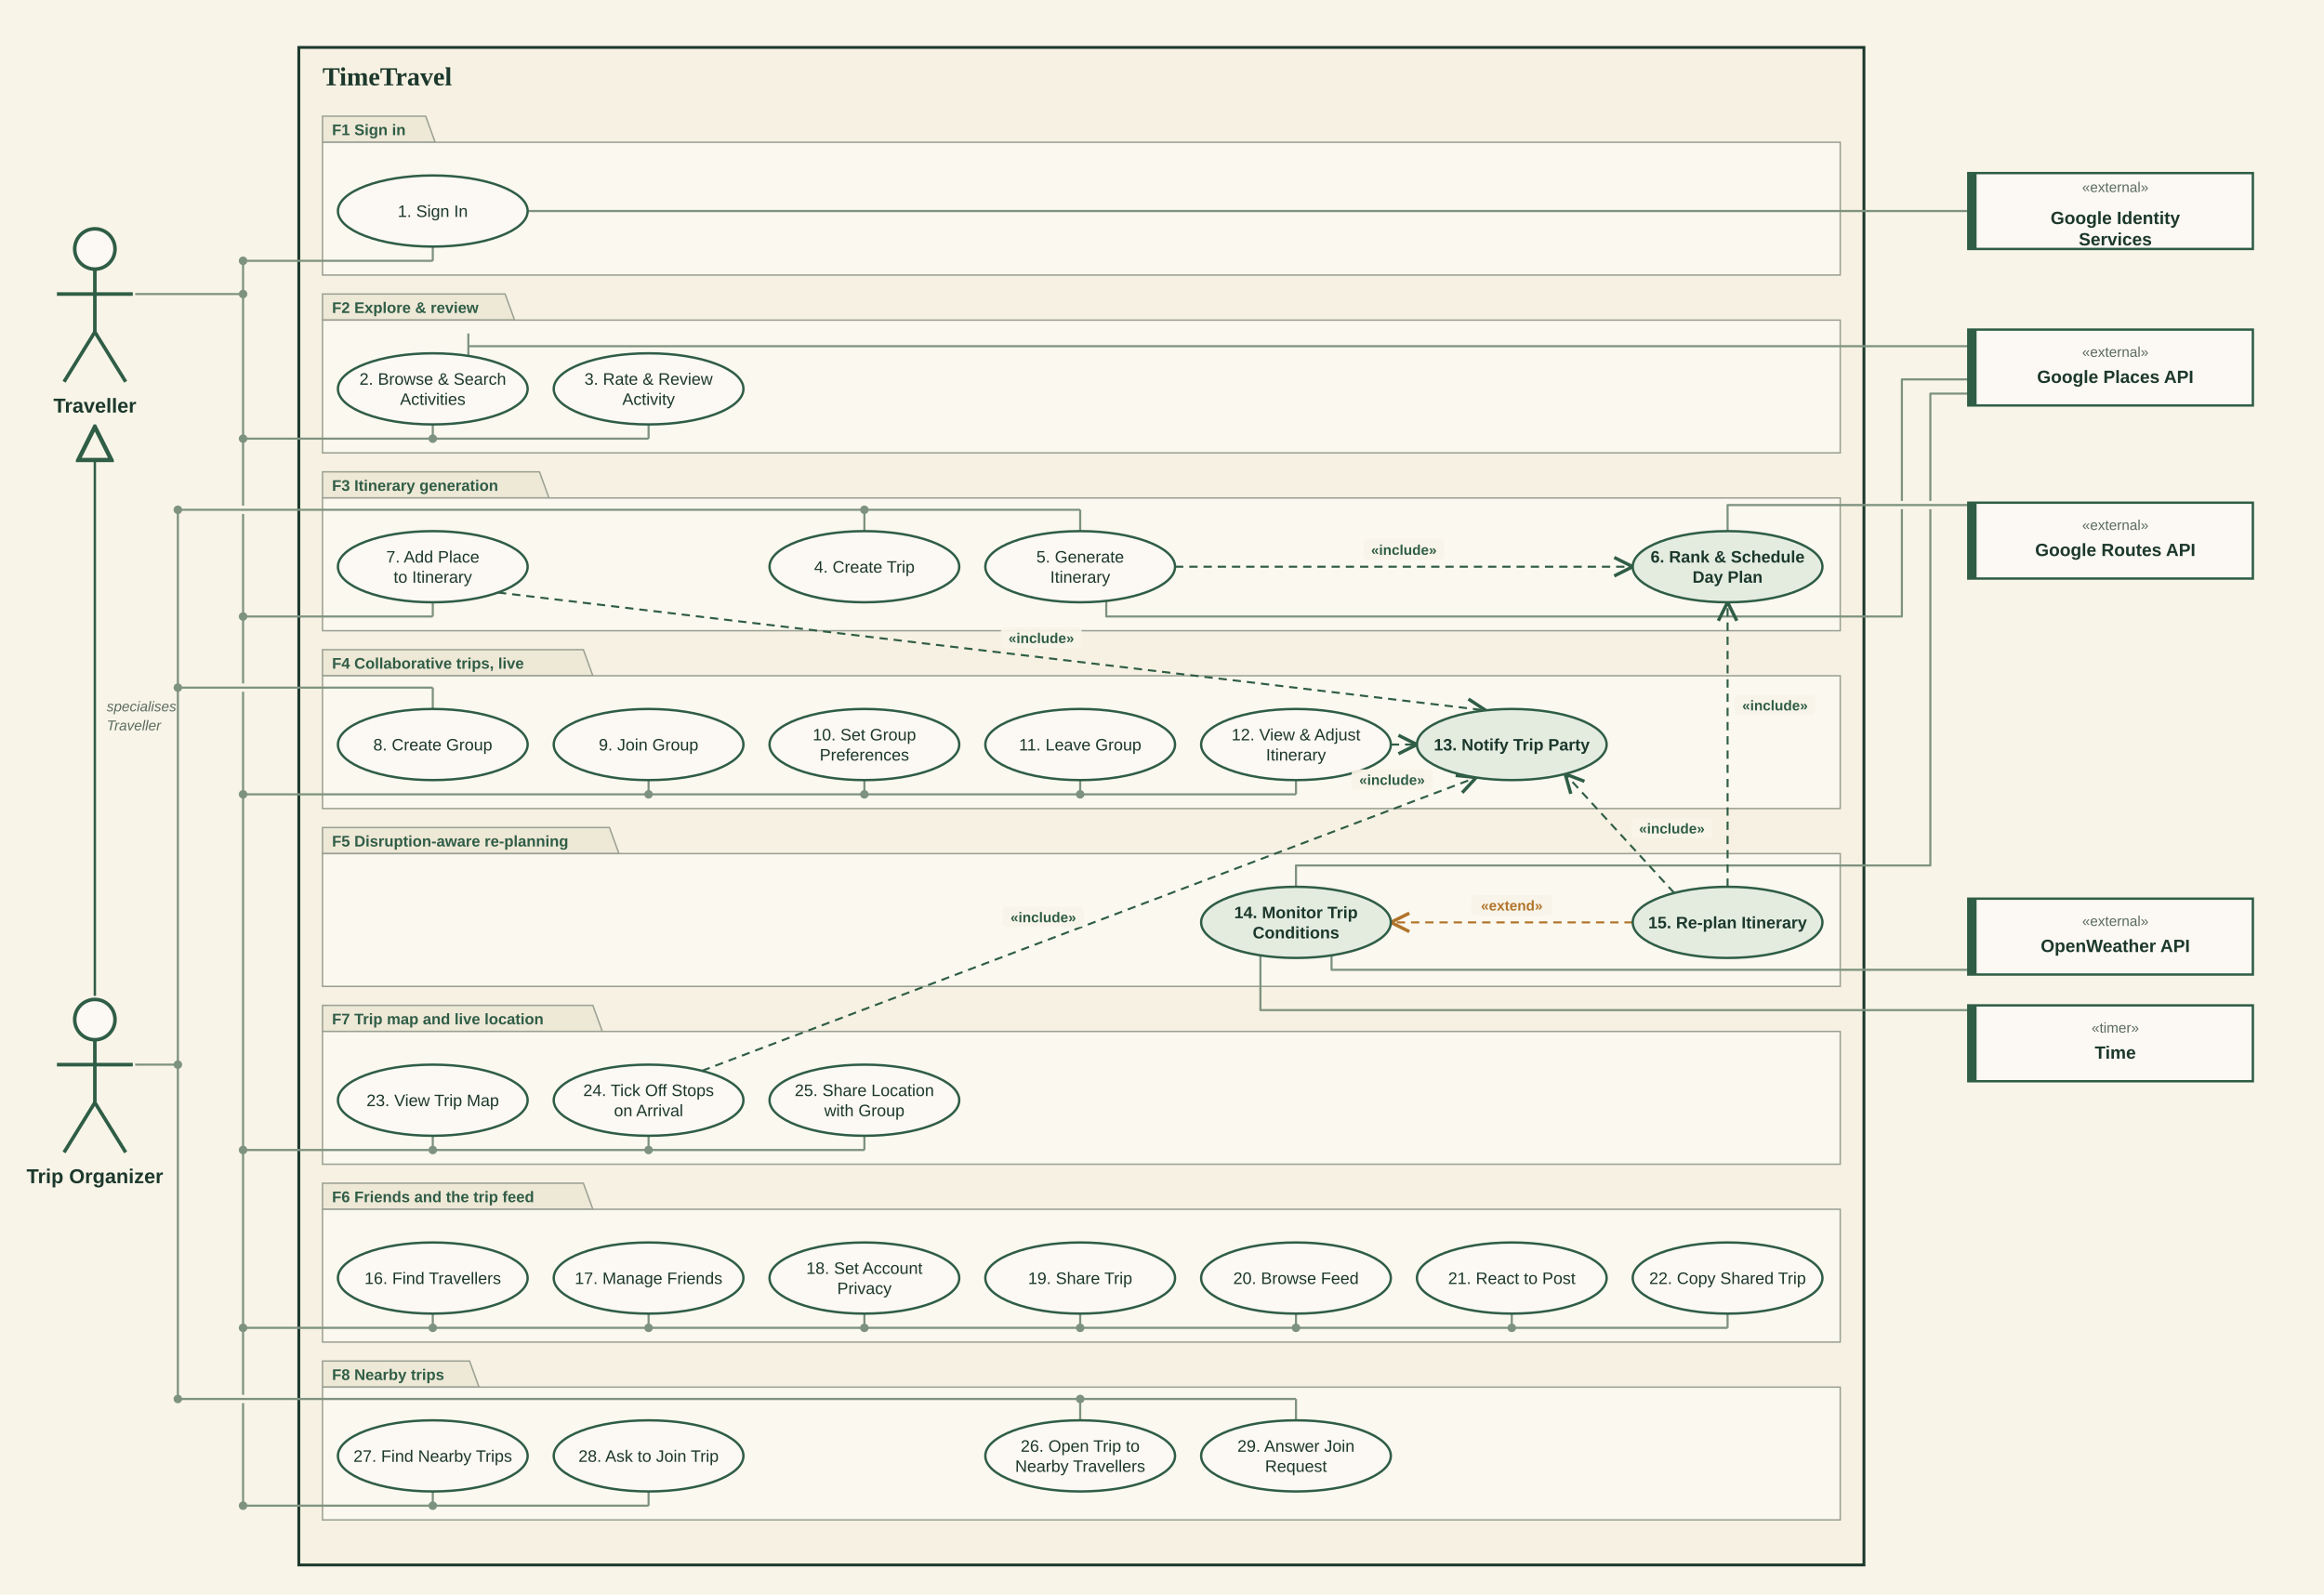
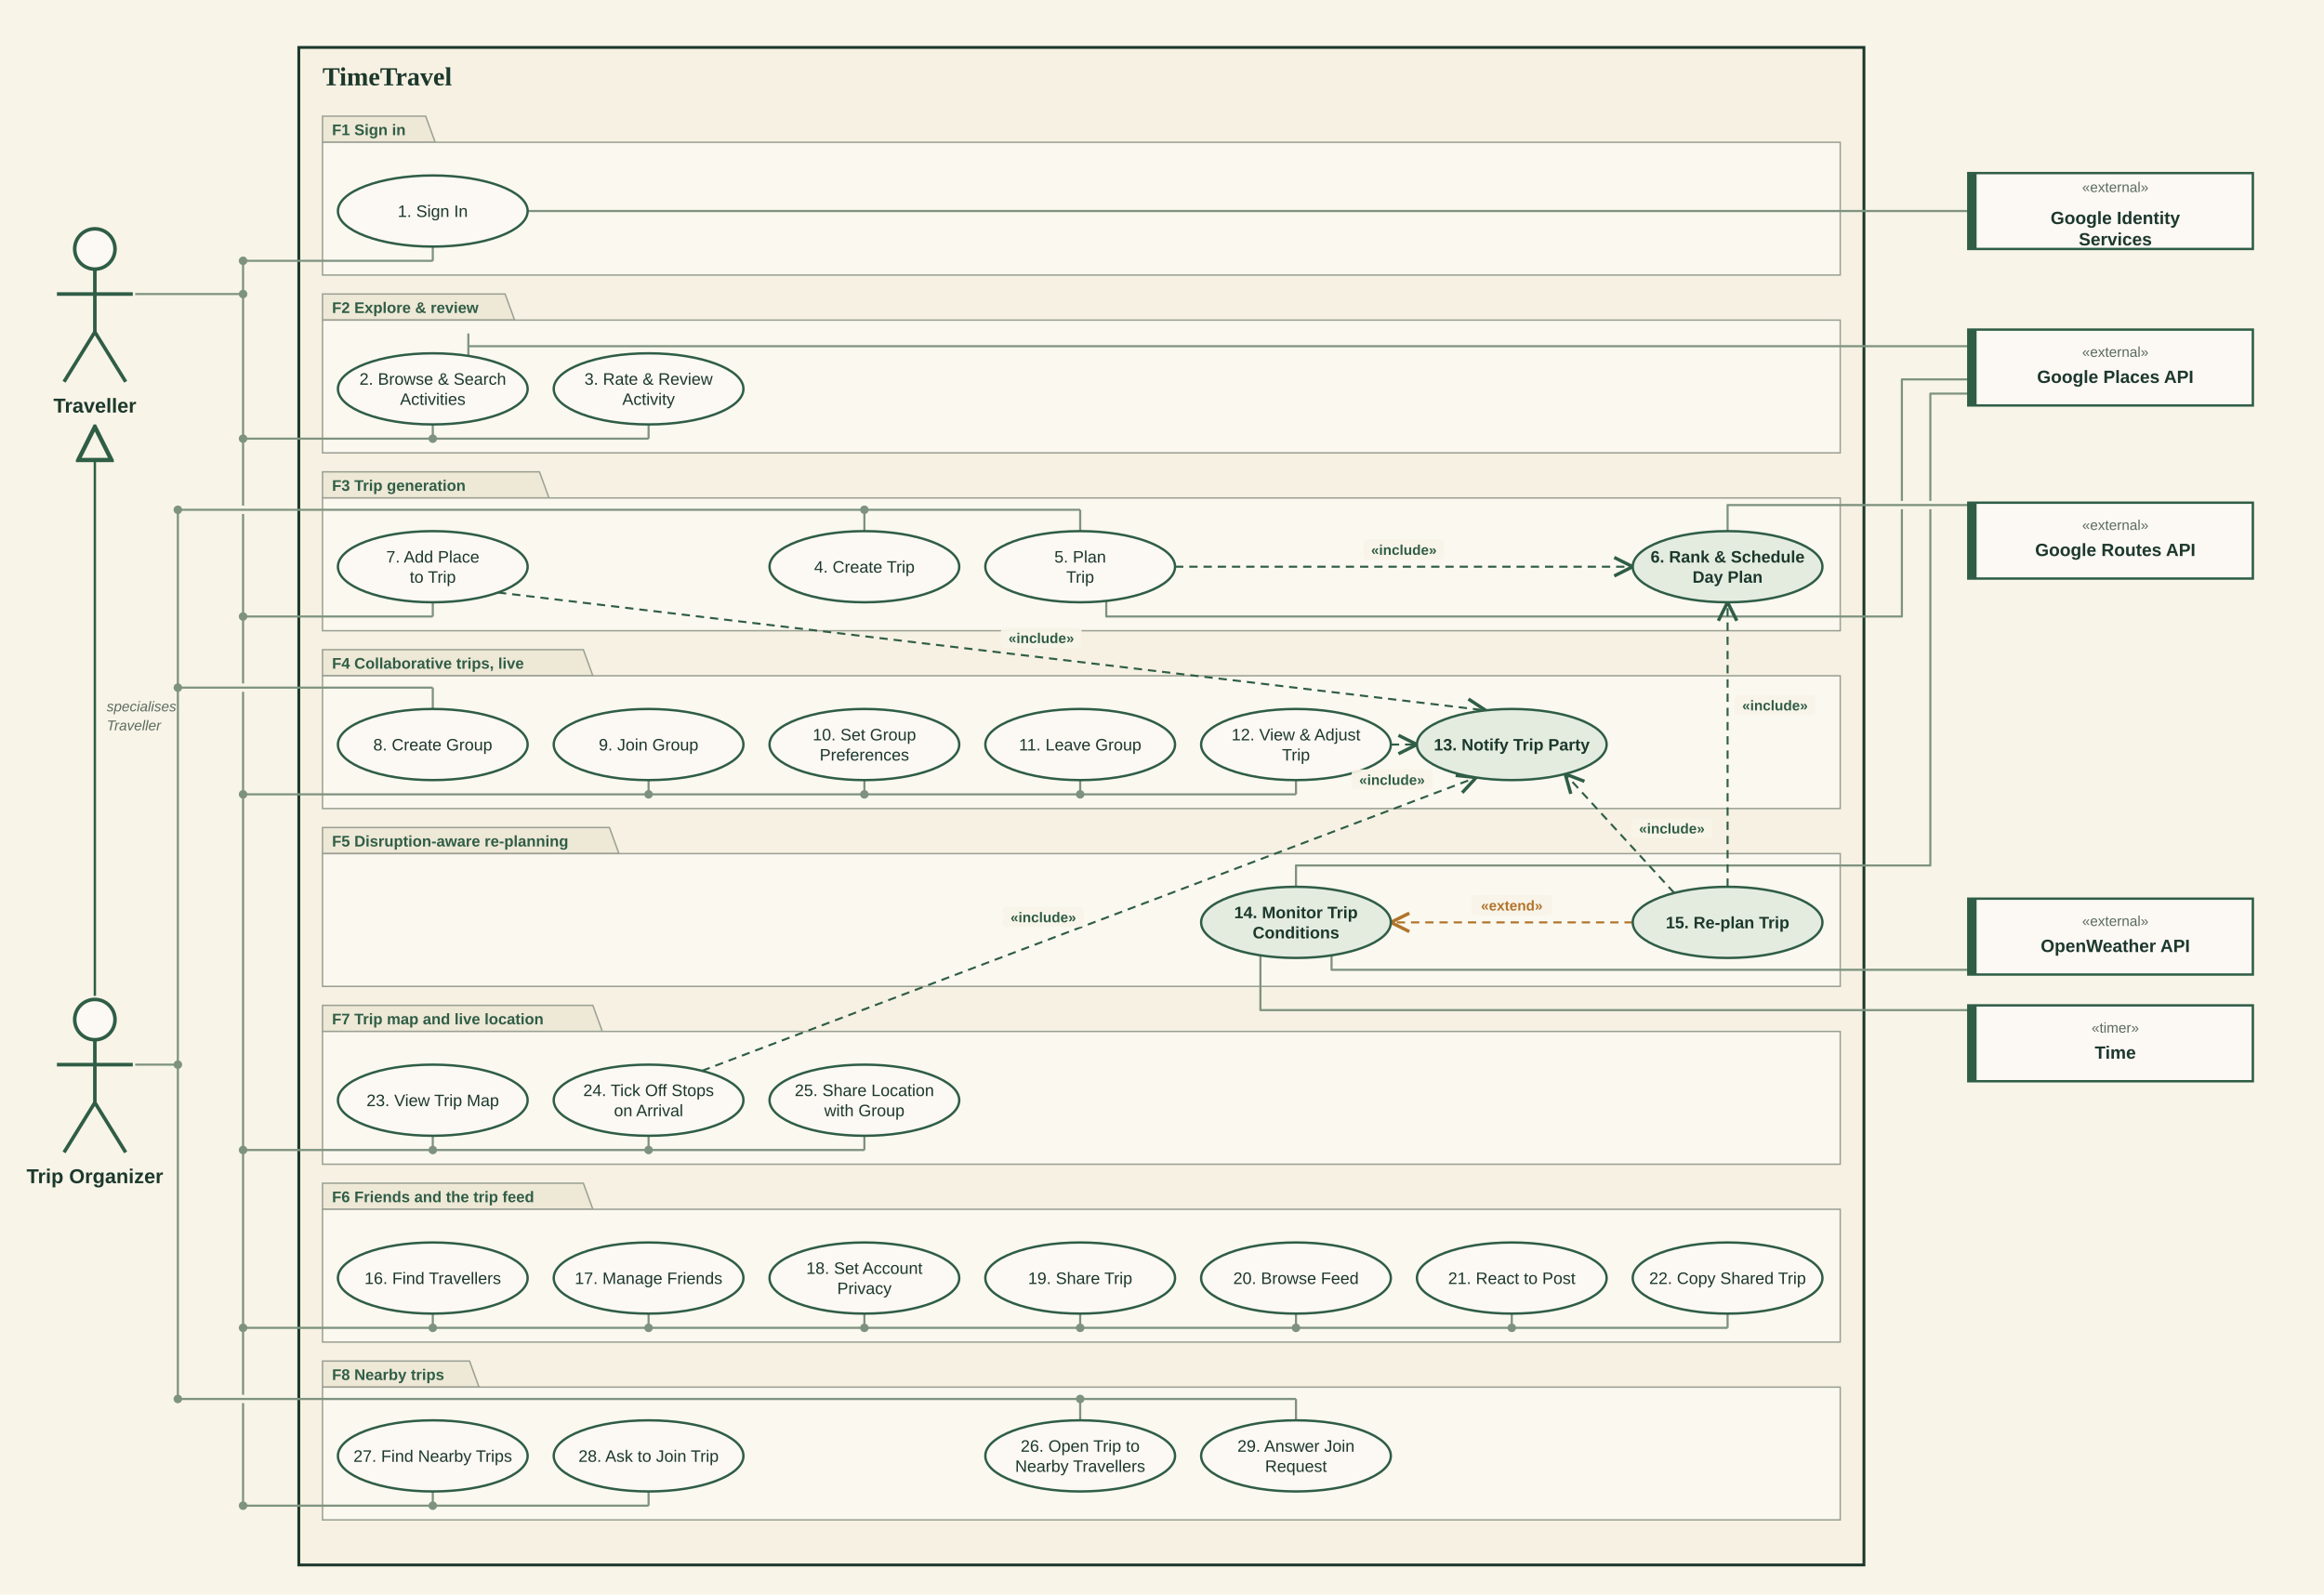
<svg xmlns="http://www.w3.org/2000/svg" width="1960" height="1345" viewBox="0 0 1960 1345">
  <defs>
    <marker id="open-include" viewBox="0 0 12 12" refX="11" refY="6" markerWidth="11" markerHeight="11" orient="auto-start-reverse">
      <path d="M 1 1 L 11 6 L 1 11" fill="none" stroke="#2F5D46" stroke-width="1.8" />
    </marker>
    <marker id="open-extend" viewBox="0 0 12 12" refX="11" refY="6" markerWidth="11" markerHeight="11" orient="auto-start-reverse">
      <path d="M 1 1 L 11 6 L 1 11" fill="none" stroke="#B0742A" stroke-width="1.8" />
    </marker>
    <marker id="general" viewBox="0 0 16 16" refX="15" refY="8" markerWidth="16" markerHeight="16" orient="auto">
      <path d="M 1 1 L 15 8 L 1 15 Z" fill="#F8F4E8" stroke="#2F5D46" stroke-width="1.8" />
    </marker>
  </defs>
  <rect width="1960" height="1345" fill="#F8F4E8" />
  <rect x="252" y="40" width="1320" height="1280" fill="#F6F1E2" stroke="#1C382C" stroke-width="2.4" />
  <text x="272.0" y="72.0" font-family="Georgia, 'Times New Roman', serif" font-size="22" font-weight="bold" font-style="normal" fill="#1C382C" text-anchor="start">TimeTravel</text>
  <path d="M 272 120 L 272 98 L 359 98 L 367 120 Z" fill="#EEE8D6" stroke="#9AA093" stroke-width="1.2" />
  <rect x="272" y="120" width="1280" height="112" fill="#FBF8EF" stroke="#9AA093" stroke-width="1.2" />
  <text x="280.0" y="114.0" font-family="'Segoe UI', 'Helvetica Neue', Arial, sans-serif" font-size="13" font-weight="600" font-style="normal" fill="#2F5D46" text-anchor="start">F1 Sign in</text>
  <path d="M 272 270 L 272 248 L 426 248 L 434 270 Z" fill="#EEE8D6" stroke="#9AA093" stroke-width="1.2" />
  <rect x="272" y="270" width="1280" height="112" fill="#FBF8EF" stroke="#9AA093" stroke-width="1.2" />
  <text x="280.0" y="264.0" font-family="'Segoe UI', 'Helvetica Neue', Arial, sans-serif" font-size="13" font-weight="600" font-style="normal" fill="#2F5D46" text-anchor="start">F2 Explore &amp; review</text>
  <path d="M 272 420 L 272 398 L 455 398 L 463 420 Z" fill="#EEE8D6" stroke="#9AA093" stroke-width="1.2" />
  <rect x="272" y="420" width="1280" height="112" fill="#FBF8EF" stroke="#9AA093" stroke-width="1.2" />
-   <text x="280.0" y="414.0" font-family="'Segoe UI', 'Helvetica Neue', Arial, sans-serif" font-size="13" font-weight="600" font-style="normal" fill="#2F5D46" text-anchor="start">F3 Itinerary generation</text>
+   <text x="280.0" y="414.0" font-family="'Segoe UI', 'Helvetica Neue', Arial, sans-serif" font-size="13" font-weight="600" font-style="normal" fill="#2F5D46" text-anchor="start">F3 Trip generation</text>
  <path d="M 272 570 L 272 548 L 492 548 L 500 570 Z" fill="#EEE8D6" stroke="#9AA093" stroke-width="1.2" />
  <rect x="272" y="570" width="1280" height="112" fill="#FBF8EF" stroke="#9AA093" stroke-width="1.2" />
  <text x="280.0" y="564.0" font-family="'Segoe UI', 'Helvetica Neue', Arial, sans-serif" font-size="13" font-weight="600" font-style="normal" fill="#2F5D46" text-anchor="start">F4 Collaborative trips, live</text>
  <path d="M 272 720 L 272 698 L 514 698 L 522 720 Z" fill="#EEE8D6" stroke="#9AA093" stroke-width="1.2" />
  <rect x="272" y="720" width="1280" height="112" fill="#FBF8EF" stroke="#9AA093" stroke-width="1.2" />
  <text x="280.0" y="714.0" font-family="'Segoe UI', 'Helvetica Neue', Arial, sans-serif" font-size="13" font-weight="600" font-style="normal" fill="#2F5D46" text-anchor="start">F5 Disruption-aware re-planning</text>
  <path d="M 272 870 L 272 848 L 500 848 L 508 870 Z" fill="#EEE8D6" stroke="#9AA093" stroke-width="1.2" />
  <rect x="272" y="870" width="1280" height="112" fill="#FBF8EF" stroke="#9AA093" stroke-width="1.2" />
  <text x="280.0" y="864.0" font-family="'Segoe UI', 'Helvetica Neue', Arial, sans-serif" font-size="13" font-weight="600" font-style="normal" fill="#2F5D46" text-anchor="start">F7 Trip map and live location</text>
  <path d="M 272 1020 L 272 998 L 492 998 L 500 1020 Z" fill="#EEE8D6" stroke="#9AA093" stroke-width="1.2" />
  <rect x="272" y="1020" width="1280" height="112" fill="#FBF8EF" stroke="#9AA093" stroke-width="1.2" />
  <text x="280.0" y="1014.0" font-family="'Segoe UI', 'Helvetica Neue', Arial, sans-serif" font-size="13" font-weight="600" font-style="normal" fill="#2F5D46" text-anchor="start">F6 Friends and the trip feed</text>
  <path d="M 272 1170 L 272 1148 L 396 1148 L 404 1170 Z" fill="#EEE8D6" stroke="#9AA093" stroke-width="1.2" />
  <rect x="272" y="1170" width="1280" height="112" fill="#FBF8EF" stroke="#9AA093" stroke-width="1.2" />
  <text x="280.0" y="1164.0" font-family="'Segoe UI', 'Helvetica Neue', Arial, sans-serif" font-size="13" font-weight="600" font-style="normal" fill="#2F5D46" text-anchor="start">F8 Nearby trips</text>
  <path d="M 205.0 220.0 L 205.0 1270.0" fill="none" stroke="#7E937F" stroke-width="1.8" stroke-linejoin="round" />
  <path d="M 205.0 220.0 L 365.0 220.0" fill="none" stroke="#7E937F" stroke-width="1.8" stroke-linejoin="round" />
  <circle cx="205.0" cy="220.0" r="3.6" fill="#7E937F" />
  <path d="M 365.0 220.0 L 365.0 208.0" fill="none" stroke="#7E937F" stroke-width="1.8" stroke-linejoin="round" />
  <path d="M 205.0 370.0 L 547.0 370.0" fill="none" stroke="#7E937F" stroke-width="1.8" stroke-linejoin="round" />
  <circle cx="205.0" cy="370.0" r="3.6" fill="#7E937F" />
  <path d="M 365.0 370.0 L 365.0 358.0" fill="none" stroke="#7E937F" stroke-width="1.8" stroke-linejoin="round" />
  <circle cx="365.0" cy="370.0" r="3.6" fill="#7E937F" />
  <path d="M 547.0 370.0 L 547.0 358.0" fill="none" stroke="#7E937F" stroke-width="1.8" stroke-linejoin="round" />
  <path d="M 205.0 520.0 L 365.0 520.0" fill="none" stroke="#7E937F" stroke-width="1.8" stroke-linejoin="round" />
  <circle cx="205.0" cy="520.0" r="3.6" fill="#7E937F" />
  <path d="M 365.0 520.0 L 365.0 508.0" fill="none" stroke="#7E937F" stroke-width="1.8" stroke-linejoin="round" />
  <path d="M 205.0 670.0 L 1093.0 670.0" fill="none" stroke="#7E937F" stroke-width="1.8" stroke-linejoin="round" />
  <circle cx="205.0" cy="670.0" r="3.6" fill="#7E937F" />
  <path d="M 547.0 670.0 L 547.0 658.0" fill="none" stroke="#7E937F" stroke-width="1.8" stroke-linejoin="round" />
  <circle cx="547.0" cy="670.0" r="3.6" fill="#7E937F" />
  <path d="M 729.0 670.0 L 729.0 658.0" fill="none" stroke="#7E937F" stroke-width="1.8" stroke-linejoin="round" />
  <circle cx="729.0" cy="670.0" r="3.6" fill="#7E937F" />
  <path d="M 911.0 670.0 L 911.0 658.0" fill="none" stroke="#7E937F" stroke-width="1.8" stroke-linejoin="round" />
  <circle cx="911.0" cy="670.0" r="3.6" fill="#7E937F" />
  <path d="M 1093.0 670.0 L 1093.0 658.0" fill="none" stroke="#7E937F" stroke-width="1.8" stroke-linejoin="round" />
  <path d="M 205.0 970.0 L 729.0 970.0" fill="none" stroke="#7E937F" stroke-width="1.8" stroke-linejoin="round" />
  <circle cx="205.0" cy="970.0" r="3.6" fill="#7E937F" />
  <path d="M 365.0 970.0 L 365.0 958.0" fill="none" stroke="#7E937F" stroke-width="1.8" stroke-linejoin="round" />
  <circle cx="365.0" cy="970.0" r="3.6" fill="#7E937F" />
  <path d="M 547.0 970.0 L 547.0 958.0" fill="none" stroke="#7E937F" stroke-width="1.8" stroke-linejoin="round" />
  <circle cx="547.0" cy="970.0" r="3.6" fill="#7E937F" />
  <path d="M 729.0 970.0 L 729.0 958.0" fill="none" stroke="#7E937F" stroke-width="1.8" stroke-linejoin="round" />
  <path d="M 205.0 1120.0 L 1457.0 1120.0" fill="none" stroke="#7E937F" stroke-width="1.8" stroke-linejoin="round" />
  <circle cx="205.0" cy="1120.0" r="3.6" fill="#7E937F" />
  <path d="M 365.0 1120.0 L 365.0 1108.0" fill="none" stroke="#7E937F" stroke-width="1.8" stroke-linejoin="round" />
  <circle cx="365.0" cy="1120.0" r="3.6" fill="#7E937F" />
  <path d="M 547.0 1120.0 L 547.0 1108.0" fill="none" stroke="#7E937F" stroke-width="1.8" stroke-linejoin="round" />
  <circle cx="547.0" cy="1120.0" r="3.6" fill="#7E937F" />
  <path d="M 729.0 1120.0 L 729.0 1108.0" fill="none" stroke="#7E937F" stroke-width="1.8" stroke-linejoin="round" />
  <circle cx="729.0" cy="1120.0" r="3.6" fill="#7E937F" />
  <path d="M 911.0 1120.0 L 911.0 1108.0" fill="none" stroke="#7E937F" stroke-width="1.8" stroke-linejoin="round" />
  <circle cx="911.0" cy="1120.0" r="3.6" fill="#7E937F" />
  <path d="M 1093.0 1120.0 L 1093.0 1108.0" fill="none" stroke="#7E937F" stroke-width="1.8" stroke-linejoin="round" />
  <circle cx="1093.0" cy="1120.0" r="3.6" fill="#7E937F" />
  <path d="M 1275.0 1120.0 L 1275.0 1108.0" fill="none" stroke="#7E937F" stroke-width="1.8" stroke-linejoin="round" />
  <circle cx="1275.0" cy="1120.0" r="3.6" fill="#7E937F" />
  <path d="M 1457.0 1120.0 L 1457.0 1108.0" fill="none" stroke="#7E937F" stroke-width="1.8" stroke-linejoin="round" />
  <path d="M 205.0 1270.0 L 547.0 1270.0" fill="none" stroke="#7E937F" stroke-width="1.8" stroke-linejoin="round" />
  <circle cx="205.0" cy="1270.0" r="3.6" fill="#7E937F" />
  <path d="M 365.0 1270.0 L 365.0 1258.0" fill="none" stroke="#7E937F" stroke-width="1.8" stroke-linejoin="round" />
  <circle cx="365.0" cy="1270.0" r="3.6" fill="#7E937F" />
  <path d="M 547.0 1270.0 L 547.0 1258.0" fill="none" stroke="#7E937F" stroke-width="1.8" stroke-linejoin="round" />
  <path d="M 150.0 430.0 L 150.0 1180.0" fill="none" stroke="#7E937F" stroke-width="1.8" stroke-linejoin="round" />
  <line x1="198" y1="430" x2="212" y2="430" stroke="#F8F4E8" stroke-width="7" />
  <path d="M 150.0 430.0 L 911.0 430.0" fill="none" stroke="#7E937F" stroke-width="1.8" stroke-linejoin="round" />
  <circle cx="150.0" cy="430.0" r="3.6" fill="#7E937F" />
  <path d="M 729.0 430.0 L 729.0 448.0" fill="none" stroke="#7E937F" stroke-width="1.8" stroke-linejoin="round" />
  <circle cx="729.0" cy="430.0" r="3.6" fill="#7E937F" />
  <path d="M 911.0 430.0 L 911.0 448.0" fill="none" stroke="#7E937F" stroke-width="1.8" stroke-linejoin="round" />
  <line x1="198" y1="580" x2="212" y2="580" stroke="#F8F4E8" stroke-width="7" />
  <path d="M 150.0 580.0 L 365.0 580.0" fill="none" stroke="#7E937F" stroke-width="1.8" stroke-linejoin="round" />
  <circle cx="150.0" cy="580.0" r="3.6" fill="#7E937F" />
  <path d="M 365.0 580.0 L 365.0 598.0" fill="none" stroke="#7E937F" stroke-width="1.8" stroke-linejoin="round" />
  <line x1="198" y1="1180" x2="212" y2="1180" stroke="#F8F4E8" stroke-width="7" />
  <path d="M 150.0 1180.0 L 1093.0 1180.0" fill="none" stroke="#7E937F" stroke-width="1.8" stroke-linejoin="round" />
  <circle cx="150.0" cy="1180.0" r="3.6" fill="#7E937F" />
  <path d="M 911.0 1180.0 L 911.0 1198.0" fill="none" stroke="#7E937F" stroke-width="1.8" stroke-linejoin="round" />
  <circle cx="911.0" cy="1180.0" r="3.6" fill="#7E937F" />
  <path d="M 1093.0 1180.0 L 1093.0 1198.0" fill="none" stroke="#7E937F" stroke-width="1.8" stroke-linejoin="round" />
  <circle cx="80" cy="210" r="17" fill="#FCF8F4" stroke="#2F5D46" stroke-width="3" />
  <path d="M 80.0 227.0 L 80.0 280.0" fill="none" stroke="#2F5D46" stroke-width="3" stroke-linejoin="round" />
  <path d="M 48.0 248.0 L 112.0 248.0" fill="none" stroke="#2F5D46" stroke-width="3" stroke-linejoin="round" />
  <path d="M 54.0 322.0 L 80.0 280.0 L 106.0 322.0" fill="none" stroke="#2F5D46" stroke-width="3" stroke-linejoin="round" />
  <text x="80.0" y="348.0" font-family="'Segoe UI', 'Helvetica Neue', Arial, sans-serif" font-size="17" font-weight="bold" font-style="normal" fill="#1C382C" text-anchor="middle">Traveller</text>
  <circle cx="80" cy="860" r="17" fill="#FCF8F4" stroke="#2F5D46" stroke-width="3" />
  <path d="M 80.0 877.0 L 80.0 930.0" fill="none" stroke="#2F5D46" stroke-width="3" stroke-linejoin="round" />
  <path d="M 48.0 898.0 L 112.0 898.0" fill="none" stroke="#2F5D46" stroke-width="3" stroke-linejoin="round" />
  <path d="M 54.0 972.0 L 80.0 930.0 L 106.0 972.0" fill="none" stroke="#2F5D46" stroke-width="3" stroke-linejoin="round" />
  <text x="80.0" y="998.0" font-family="'Segoe UI', 'Helvetica Neue', Arial, sans-serif" font-size="17" font-weight="bold" font-style="normal" fill="#1C382C" text-anchor="middle">Trip Organizer</text>
  <path d="M 114.0 248.0 L 205.0 248.0" fill="none" stroke="#7E937F" stroke-width="1.8" stroke-linejoin="round" />
  <circle cx="205.0" cy="248.0" r="3.6" fill="#7E937F" />
  <path d="M 114.0 898.0 L 150.0 898.0" fill="none" stroke="#7E937F" stroke-width="1.8" stroke-linejoin="round" />
  <circle cx="150.0" cy="898.0" r="3.6" fill="#7E937F" />
  <path d="M 80.0 840.0 L 80.0 360.0" fill="none" stroke="#2F5D46" stroke-width="2" stroke-linejoin="round" marker-end="url(#general)" />
  <text x="90.0" y="600.0" font-family="'Segoe UI', 'Helvetica Neue', Arial, sans-serif" font-size="12" font-weight="normal" font-style="italic" fill="#5A6B5E" text-anchor="start">specialises</text>
  <text x="90.0" y="616.0" font-family="'Segoe UI', 'Helvetica Neue', Arial, sans-serif" font-size="12" font-weight="normal" font-style="italic" fill="#5A6B5E" text-anchor="start">Traveller</text>
  <path d="M 1660.0 320.0 L 1604.0 320.0 L 1604.0 520.0 L 933.0 520.0 L 933.0 506.8" fill="none" stroke="#7E937F" stroke-width="1.8" stroke-linejoin="round" />
  <path d="M 1660.0 332.0 L 1628.0 332.0 L 1628.0 730.0 L 1093.0 730.0 L 1093.0 748.0" fill="none" stroke="#7E937F" stroke-width="1.8" stroke-linejoin="round" />
  <path d="M 1660.0 292.0 L 395.0 292.0 L 395.0 282.0 L 395.0 300.2" fill="none" stroke="#7E937F" stroke-width="1.8" stroke-linejoin="round" />
  <line x1="1597" y1="426" x2="1611" y2="426" stroke="#F8F4E8" stroke-width="7" />
  <line x1="1621" y1="426" x2="1635" y2="426" stroke="#F8F4E8" stroke-width="7" />
  <path d="M 1660.0 426.0 L 1457.0 426.0 L 1457.0 448.0" fill="none" stroke="#7E937F" stroke-width="1.8" stroke-linejoin="round" />
  <path d="M 1660.0 178.0 L 445.0 178.0" fill="none" stroke="#7E937F" stroke-width="1.8" stroke-linejoin="round" />
  <path d="M 1660.0 818.0 L 1123.0 818.0 L 1123.0 805.8" fill="none" stroke="#7E937F" stroke-width="1.8" stroke-linejoin="round" />
  <path d="M 1660.0 852.0 L 1063.0 852.0 L 1063.0 805.8" fill="none" stroke="#7E937F" stroke-width="1.8" stroke-linejoin="round" />
  <rect x="1660" y="146" width="240" height="64" fill="#FCF8F4" stroke="#2F5D46" stroke-width="2" />
  <rect x="1660" y="146" width="7" height="64" fill="#2F5D46" />
  <text x="1784.0" y="162.0" font-family="'Segoe UI', 'Helvetica Neue', Arial, sans-serif" font-size="12" font-weight="normal" font-style="normal" fill="#5A6B5E" text-anchor="middle">«external»</text>
  <text x="1784.0" y="189.0" font-family="'Segoe UI', 'Helvetica Neue', Arial, sans-serif" font-size="15" font-weight="bold" font-style="normal" fill="#1C382C" text-anchor="middle">Google Identity</text>
  <text x="1784.0" y="207.0" font-family="'Segoe UI', 'Helvetica Neue', Arial, sans-serif" font-size="15" font-weight="bold" font-style="normal" fill="#1C382C" text-anchor="middle">Services</text>
  <rect x="1660" y="278" width="240" height="64" fill="#FCF8F4" stroke="#2F5D46" stroke-width="2" />
  <rect x="1660" y="278" width="7" height="64" fill="#2F5D46" />
  <text x="1784.0" y="301.0" font-family="'Segoe UI', 'Helvetica Neue', Arial, sans-serif" font-size="12" font-weight="normal" font-style="normal" fill="#5A6B5E" text-anchor="middle">«external»</text>
  <text x="1784.0" y="323.0" font-family="'Segoe UI', 'Helvetica Neue', Arial, sans-serif" font-size="15" font-weight="bold" font-style="normal" fill="#1C382C" text-anchor="middle">Google Places API</text>
  <rect x="1660" y="424" width="240" height="64" fill="#FCF8F4" stroke="#2F5D46" stroke-width="2" />
  <rect x="1660" y="424" width="7" height="64" fill="#2F5D46" />
  <text x="1784.0" y="447.0" font-family="'Segoe UI', 'Helvetica Neue', Arial, sans-serif" font-size="12" font-weight="normal" font-style="normal" fill="#5A6B5E" text-anchor="middle">«external»</text>
  <text x="1784.0" y="469.0" font-family="'Segoe UI', 'Helvetica Neue', Arial, sans-serif" font-size="15" font-weight="bold" font-style="normal" fill="#1C382C" text-anchor="middle">Google Routes API</text>
  <rect x="1660" y="758" width="240" height="64" fill="#FCF8F4" stroke="#2F5D46" stroke-width="2" />
  <rect x="1660" y="758" width="7" height="64" fill="#2F5D46" />
  <text x="1784.0" y="781.0" font-family="'Segoe UI', 'Helvetica Neue', Arial, sans-serif" font-size="12" font-weight="normal" font-style="normal" fill="#5A6B5E" text-anchor="middle">«external»</text>
  <text x="1784.0" y="803.0" font-family="'Segoe UI', 'Helvetica Neue', Arial, sans-serif" font-size="15" font-weight="bold" font-style="normal" fill="#1C382C" text-anchor="middle">OpenWeather API</text>
  <rect x="1660" y="848" width="240" height="64" fill="#FCF8F4" stroke="#2F5D46" stroke-width="2" />
  <rect x="1660" y="848" width="7" height="64" fill="#2F5D46" />
  <text x="1784.0" y="871.0" font-family="'Segoe UI', 'Helvetica Neue', Arial, sans-serif" font-size="12" font-weight="normal" font-style="normal" fill="#5A6B5E" text-anchor="middle">«timer»</text>
  <text x="1784.0" y="893.0" font-family="'Segoe UI', 'Helvetica Neue', Arial, sans-serif" font-size="15" font-weight="bold" font-style="normal" fill="#1C382C" text-anchor="middle">Time</text>
  <path d="M 991.0 478.0 L 1377.0 478.0" fill="none" stroke="#2F5D46" stroke-width="1.7" stroke-linejoin="round" stroke-dasharray="7 5" marker-end="url(#open-include)" />
  <path d="M 1457.0 748.0 L 1457.0 508.0" fill="none" stroke="#2F5D46" stroke-width="1.7" stroke-linejoin="round" stroke-dasharray="7 5" marker-end="url(#open-include)" />
  <path d="M 420.0 499.8 L 1253.0 599.2" fill="none" stroke="#2F5D46" stroke-width="1.7" stroke-linejoin="round" stroke-dasharray="7 5" marker-end="url(#open-include)" />
  <path d="M 1173.0 628.0 L 1195.0 628.0" fill="none" stroke="#2F5D46" stroke-width="1.7" stroke-linejoin="round" stroke-dasharray="7 5" marker-end="url(#open-include)" />
  <path d="M 1412.0 753.2 L 1320.0 652.8" fill="none" stroke="#2F5D46" stroke-width="1.7" stroke-linejoin="round" stroke-dasharray="7 5" marker-end="url(#open-include)" />
  <path d="M 592.0 903.2 L 1245.0 655.8" fill="none" stroke="#2F5D46" stroke-width="1.7" stroke-linejoin="round" stroke-dasharray="7 5" marker-end="url(#open-include)" />
  <path d="M 1377.0 778.0 L 1173.0 778.0" fill="none" stroke="#B0742A" stroke-width="1.7" stroke-linejoin="round" stroke-dasharray="7 5" marker-end="url(#open-extend)" />
  <ellipse cx="365" cy="178" rx="80" ry="30" fill="#FCF8F4" stroke="#2F5D46" stroke-width="2" />
  <text x="365.0" y="183.0" font-family="'Segoe UI', 'Helvetica Neue', Arial, sans-serif" font-size="14" font-weight="normal" font-style="normal" fill="#1C382C" text-anchor="middle">1. Sign In</text>
  <ellipse cx="365" cy="328" rx="80" ry="30" fill="#FCF8F4" stroke="#2F5D46" stroke-width="2" />
  <text x="365.0" y="324.5" font-family="'Segoe UI', 'Helvetica Neue', Arial, sans-serif" font-size="14" font-weight="normal" font-style="normal" fill="#1C382C" text-anchor="middle">2. Browse &amp; Search</text>
  <text x="365.0" y="341.5" font-family="'Segoe UI', 'Helvetica Neue', Arial, sans-serif" font-size="14" font-weight="normal" font-style="normal" fill="#1C382C" text-anchor="middle">Activities</text>
  <ellipse cx="547" cy="328" rx="80" ry="30" fill="#FCF8F4" stroke="#2F5D46" stroke-width="2" />
  <text x="547.0" y="324.5" font-family="'Segoe UI', 'Helvetica Neue', Arial, sans-serif" font-size="14" font-weight="normal" font-style="normal" fill="#1C382C" text-anchor="middle">3. Rate &amp; Review</text>
  <text x="547.0" y="341.5" font-family="'Segoe UI', 'Helvetica Neue', Arial, sans-serif" font-size="14" font-weight="normal" font-style="normal" fill="#1C382C" text-anchor="middle">Activity</text>
  <ellipse cx="365" cy="478" rx="80" ry="30" fill="#FCF8F4" stroke="#2F5D46" stroke-width="2" />
  <text x="365.0" y="474.5" font-family="'Segoe UI', 'Helvetica Neue', Arial, sans-serif" font-size="14" font-weight="normal" font-style="normal" fill="#1C382C" text-anchor="middle">7. Add Place</text>
-   <text x="365.0" y="491.5" font-family="'Segoe UI', 'Helvetica Neue', Arial, sans-serif" font-size="14" font-weight="normal" font-style="normal" fill="#1C382C" text-anchor="middle">to Itinerary</text>
+   <text x="365.0" y="491.5" font-family="'Segoe UI', 'Helvetica Neue', Arial, sans-serif" font-size="14" font-weight="normal" font-style="normal" fill="#1C382C" text-anchor="middle">to Trip</text>
  <ellipse cx="729" cy="478" rx="80" ry="30" fill="#FCF8F4" stroke="#2F5D46" stroke-width="2" />
  <text x="729.0" y="483.0" font-family="'Segoe UI', 'Helvetica Neue', Arial, sans-serif" font-size="14" font-weight="normal" font-style="normal" fill="#1C382C" text-anchor="middle">4. Create Trip</text>
  <ellipse cx="911" cy="478" rx="80" ry="30" fill="#FCF8F4" stroke="#2F5D46" stroke-width="2" />
-   <text x="911.0" y="474.5" font-family="'Segoe UI', 'Helvetica Neue', Arial, sans-serif" font-size="14" font-weight="normal" font-style="normal" fill="#1C382C" text-anchor="middle">5. Generate</text>
-   <text x="911.0" y="491.5" font-family="'Segoe UI', 'Helvetica Neue', Arial, sans-serif" font-size="14" font-weight="normal" font-style="normal" fill="#1C382C" text-anchor="middle">Itinerary</text>
+   <text x="911.0" y="474.5" font-family="'Segoe UI', 'Helvetica Neue', Arial, sans-serif" font-size="14" font-weight="normal" font-style="normal" fill="#1C382C" text-anchor="middle">5. Plan</text>
+   <text x="911.0" y="491.5" font-family="'Segoe UI', 'Helvetica Neue', Arial, sans-serif" font-size="14" font-weight="normal" font-style="normal" fill="#1C382C" text-anchor="middle">Trip</text>
  <ellipse cx="1457" cy="478" rx="80" ry="30" fill="#E4ECE0" stroke="#2F5D46" stroke-width="2" />
  <text x="1457.0" y="474.5" font-family="'Segoe UI', 'Helvetica Neue', Arial, sans-serif" font-size="14" font-weight="600" font-style="normal" fill="#1C382C" text-anchor="middle">6. Rank &amp; Schedule</text>
  <text x="1457.0" y="491.5" font-family="'Segoe UI', 'Helvetica Neue', Arial, sans-serif" font-size="14" font-weight="600" font-style="normal" fill="#1C382C" text-anchor="middle">Day Plan</text>
  <ellipse cx="365" cy="628" rx="80" ry="30" fill="#FCF8F4" stroke="#2F5D46" stroke-width="2" />
  <text x="365.0" y="633.0" font-family="'Segoe UI', 'Helvetica Neue', Arial, sans-serif" font-size="14" font-weight="normal" font-style="normal" fill="#1C382C" text-anchor="middle">8. Create Group</text>
  <ellipse cx="547" cy="628" rx="80" ry="30" fill="#FCF8F4" stroke="#2F5D46" stroke-width="2" />
  <text x="547.0" y="633.0" font-family="'Segoe UI', 'Helvetica Neue', Arial, sans-serif" font-size="14" font-weight="normal" font-style="normal" fill="#1C382C" text-anchor="middle">9. Join Group</text>
  <ellipse cx="729" cy="628" rx="80" ry="30" fill="#FCF8F4" stroke="#2F5D46" stroke-width="2" />
  <text x="729.0" y="624.5" font-family="'Segoe UI', 'Helvetica Neue', Arial, sans-serif" font-size="14" font-weight="normal" font-style="normal" fill="#1C382C" text-anchor="middle">10. Set Group</text>
  <text x="729.0" y="641.5" font-family="'Segoe UI', 'Helvetica Neue', Arial, sans-serif" font-size="14" font-weight="normal" font-style="normal" fill="#1C382C" text-anchor="middle">Preferences</text>
  <ellipse cx="911" cy="628" rx="80" ry="30" fill="#FCF8F4" stroke="#2F5D46" stroke-width="2" />
  <text x="911.0" y="633.0" font-family="'Segoe UI', 'Helvetica Neue', Arial, sans-serif" font-size="14" font-weight="normal" font-style="normal" fill="#1C382C" text-anchor="middle">11. Leave Group</text>
  <ellipse cx="1093" cy="628" rx="80" ry="30" fill="#FCF8F4" stroke="#2F5D46" stroke-width="2" />
  <text x="1093.0" y="624.5" font-family="'Segoe UI', 'Helvetica Neue', Arial, sans-serif" font-size="14" font-weight="normal" font-style="normal" fill="#1C382C" text-anchor="middle">12. View &amp; Adjust</text>
-   <text x="1093.0" y="641.5" font-family="'Segoe UI', 'Helvetica Neue', Arial, sans-serif" font-size="14" font-weight="normal" font-style="normal" fill="#1C382C" text-anchor="middle">Itinerary</text>
+   <text x="1093.0" y="641.5" font-family="'Segoe UI', 'Helvetica Neue', Arial, sans-serif" font-size="14" font-weight="normal" font-style="normal" fill="#1C382C" text-anchor="middle">Trip</text>
  <ellipse cx="1275" cy="628" rx="80" ry="30" fill="#E4ECE0" stroke="#2F5D46" stroke-width="2" />
  <text x="1275.0" y="633.0" font-family="'Segoe UI', 'Helvetica Neue', Arial, sans-serif" font-size="14" font-weight="600" font-style="normal" fill="#1C382C" text-anchor="middle">13. Notify Trip Party</text>
  <ellipse cx="1093" cy="778" rx="80" ry="30" fill="#E4ECE0" stroke="#2F5D46" stroke-width="2" />
  <text x="1093.0" y="774.5" font-family="'Segoe UI', 'Helvetica Neue', Arial, sans-serif" font-size="14" font-weight="600" font-style="normal" fill="#1C382C" text-anchor="middle">14. Monitor Trip</text>
  <text x="1093.0" y="791.5" font-family="'Segoe UI', 'Helvetica Neue', Arial, sans-serif" font-size="14" font-weight="600" font-style="normal" fill="#1C382C" text-anchor="middle">Conditions</text>
  <ellipse cx="1457" cy="778" rx="80" ry="30" fill="#E4ECE0" stroke="#2F5D46" stroke-width="2" />
-   <text x="1457.0" y="783.0" font-family="'Segoe UI', 'Helvetica Neue', Arial, sans-serif" font-size="14" font-weight="600" font-style="normal" fill="#1C382C" text-anchor="middle">15. Re-plan Itinerary</text>
+   <text x="1457.0" y="783.0" font-family="'Segoe UI', 'Helvetica Neue', Arial, sans-serif" font-size="14" font-weight="600" font-style="normal" fill="#1C382C" text-anchor="middle">15. Re-plan Trip</text>
  <ellipse cx="365" cy="928" rx="80" ry="30" fill="#FCF8F4" stroke="#2F5D46" stroke-width="2" />
  <text x="365.0" y="933.0" font-family="'Segoe UI', 'Helvetica Neue', Arial, sans-serif" font-size="14" font-weight="normal" font-style="normal" fill="#1C382C" text-anchor="middle">23. View Trip Map</text>
  <ellipse cx="547" cy="928" rx="80" ry="30" fill="#FCF8F4" stroke="#2F5D46" stroke-width="2" />
  <text x="547.0" y="924.5" font-family="'Segoe UI', 'Helvetica Neue', Arial, sans-serif" font-size="14" font-weight="normal" font-style="normal" fill="#1C382C" text-anchor="middle">24. Tick Off Stops</text>
  <text x="547.0" y="941.5" font-family="'Segoe UI', 'Helvetica Neue', Arial, sans-serif" font-size="14" font-weight="normal" font-style="normal" fill="#1C382C" text-anchor="middle">on Arrival</text>
  <ellipse cx="729" cy="928" rx="80" ry="30" fill="#FCF8F4" stroke="#2F5D46" stroke-width="2" />
  <text x="729.0" y="924.5" font-family="'Segoe UI', 'Helvetica Neue', Arial, sans-serif" font-size="14" font-weight="normal" font-style="normal" fill="#1C382C" text-anchor="middle">25. Share Location</text>
  <text x="729.0" y="941.5" font-family="'Segoe UI', 'Helvetica Neue', Arial, sans-serif" font-size="14" font-weight="normal" font-style="normal" fill="#1C382C" text-anchor="middle">with Group</text>
  <ellipse cx="365" cy="1078" rx="80" ry="30" fill="#FCF8F4" stroke="#2F5D46" stroke-width="2" />
  <text x="365.0" y="1083.0" font-family="'Segoe UI', 'Helvetica Neue', Arial, sans-serif" font-size="14" font-weight="normal" font-style="normal" fill="#1C382C" text-anchor="middle">16. Find Travellers</text>
  <ellipse cx="547" cy="1078" rx="80" ry="30" fill="#FCF8F4" stroke="#2F5D46" stroke-width="2" />
  <text x="547.0" y="1083.0" font-family="'Segoe UI', 'Helvetica Neue', Arial, sans-serif" font-size="14" font-weight="normal" font-style="normal" fill="#1C382C" text-anchor="middle">17. Manage Friends</text>
  <ellipse cx="729" cy="1078" rx="80" ry="30" fill="#FCF8F4" stroke="#2F5D46" stroke-width="2" />
  <text x="729.0" y="1074.5" font-family="'Segoe UI', 'Helvetica Neue', Arial, sans-serif" font-size="14" font-weight="normal" font-style="normal" fill="#1C382C" text-anchor="middle">18. Set Account</text>
  <text x="729.0" y="1091.5" font-family="'Segoe UI', 'Helvetica Neue', Arial, sans-serif" font-size="14" font-weight="normal" font-style="normal" fill="#1C382C" text-anchor="middle">Privacy</text>
  <ellipse cx="911" cy="1078" rx="80" ry="30" fill="#FCF8F4" stroke="#2F5D46" stroke-width="2" />
  <text x="911.0" y="1083.0" font-family="'Segoe UI', 'Helvetica Neue', Arial, sans-serif" font-size="14" font-weight="normal" font-style="normal" fill="#1C382C" text-anchor="middle">19. Share Trip</text>
  <ellipse cx="1093" cy="1078" rx="80" ry="30" fill="#FCF8F4" stroke="#2F5D46" stroke-width="2" />
  <text x="1093.0" y="1083.0" font-family="'Segoe UI', 'Helvetica Neue', Arial, sans-serif" font-size="14" font-weight="normal" font-style="normal" fill="#1C382C" text-anchor="middle">20. Browse Feed</text>
  <ellipse cx="1275" cy="1078" rx="80" ry="30" fill="#FCF8F4" stroke="#2F5D46" stroke-width="2" />
  <text x="1275.0" y="1083.0" font-family="'Segoe UI', 'Helvetica Neue', Arial, sans-serif" font-size="14" font-weight="normal" font-style="normal" fill="#1C382C" text-anchor="middle">21. React to Post</text>
  <ellipse cx="1457" cy="1078" rx="80" ry="30" fill="#FCF8F4" stroke="#2F5D46" stroke-width="2" />
  <text x="1457.0" y="1083.0" font-family="'Segoe UI', 'Helvetica Neue', Arial, sans-serif" font-size="14" font-weight="normal" font-style="normal" fill="#1C382C" text-anchor="middle">22. Copy Shared Trip</text>
  <ellipse cx="365" cy="1228" rx="80" ry="30" fill="#FCF8F4" stroke="#2F5D46" stroke-width="2" />
  <text x="365.0" y="1233.0" font-family="'Segoe UI', 'Helvetica Neue', Arial, sans-serif" font-size="14" font-weight="normal" font-style="normal" fill="#1C382C" text-anchor="middle">27. Find Nearby Trips</text>
  <ellipse cx="547" cy="1228" rx="80" ry="30" fill="#FCF8F4" stroke="#2F5D46" stroke-width="2" />
  <text x="547.0" y="1233.0" font-family="'Segoe UI', 'Helvetica Neue', Arial, sans-serif" font-size="14" font-weight="normal" font-style="normal" fill="#1C382C" text-anchor="middle">28. Ask to Join Trip</text>
  <ellipse cx="911" cy="1228" rx="80" ry="30" fill="#FCF8F4" stroke="#2F5D46" stroke-width="2" />
  <text x="911.0" y="1224.5" font-family="'Segoe UI', 'Helvetica Neue', Arial, sans-serif" font-size="14" font-weight="normal" font-style="normal" fill="#1C382C" text-anchor="middle">26. Open Trip to</text>
  <text x="911.0" y="1241.5" font-family="'Segoe UI', 'Helvetica Neue', Arial, sans-serif" font-size="14" font-weight="normal" font-style="normal" fill="#1C382C" text-anchor="middle">Nearby Travellers</text>
  <ellipse cx="1093" cy="1228" rx="80" ry="30" fill="#FCF8F4" stroke="#2F5D46" stroke-width="2" />
  <text x="1093.0" y="1224.5" font-family="'Segoe UI', 'Helvetica Neue', Arial, sans-serif" font-size="14" font-weight="normal" font-style="normal" fill="#1C382C" text-anchor="middle">29. Answer Join</text>
  <text x="1093.0" y="1241.5" font-family="'Segoe UI', 'Helvetica Neue', Arial, sans-serif" font-size="14" font-weight="normal" font-style="normal" fill="#1C382C" text-anchor="middle">Request</text>
  <rect x="1150.0" y="455.0" width="68" height="17" rx="3" fill="#F8F4E8" opacity="0.92" />
  <text x="1184.0" y="468.0" font-family="'Segoe UI', 'Helvetica Neue', Arial, sans-serif" font-size="12" font-weight="600" font-style="normal" fill="#2F5D46" text-anchor="middle">«include»</text>
  <rect x="1463.0" y="586.2" width="68" height="17" rx="3" fill="#F8F4E8" opacity="0.92" />
  <text x="1497.0" y="599.2" font-family="'Segoe UI', 'Helvetica Neue', Arial, sans-serif" font-size="12" font-weight="600" font-style="normal" fill="#2F5D46" text-anchor="middle">«include»</text>
  <rect x="844.15" y="529.44" width="68" height="17" rx="3" fill="#F8F4E8" opacity="0.92" />
  <text x="878.2" y="542.4" font-family="'Segoe UI', 'Helvetica Neue', Arial, sans-serif" font-size="12" font-weight="600" font-style="normal" fill="#2F5D46" text-anchor="middle">«include»</text>
  <rect x="1140.0" y="649.0" width="68" height="17" rx="3" fill="#F8F4E8" opacity="0.92" />
  <text x="1174.0" y="662.0" font-family="'Segoe UI', 'Helvetica Neue', Arial, sans-serif" font-size="12" font-weight="600" font-style="normal" fill="#2F5D46" text-anchor="middle">«include»</text>
  <rect x="1376.0" y="690.0" width="68" height="17" rx="3" fill="#F8F4E8" opacity="0.92" />
  <text x="1410.0" y="703.0" font-family="'Segoe UI', 'Helvetica Neue', Arial, sans-serif" font-size="12" font-weight="600" font-style="normal" fill="#2F5D46" text-anchor="middle">«include»</text>
  <rect x="845.85" y="764.873" width="68" height="17" rx="3" fill="#F8F4E8" opacity="0.92" />
  <text x="879.9" y="777.9" font-family="'Segoe UI', 'Helvetica Neue', Arial, sans-serif" font-size="12" font-weight="600" font-style="normal" fill="#2F5D46" text-anchor="middle">«include»</text>
  <rect x="1241.0" y="755.0" width="68" height="17" rx="3" fill="#F8F4E8" opacity="0.92" />
  <text x="1275.0" y="768.0" font-family="'Segoe UI', 'Helvetica Neue', Arial, sans-serif" font-size="12" font-weight="600" font-style="normal" fill="#B0742A" text-anchor="middle">«extend»</text>
</svg>
